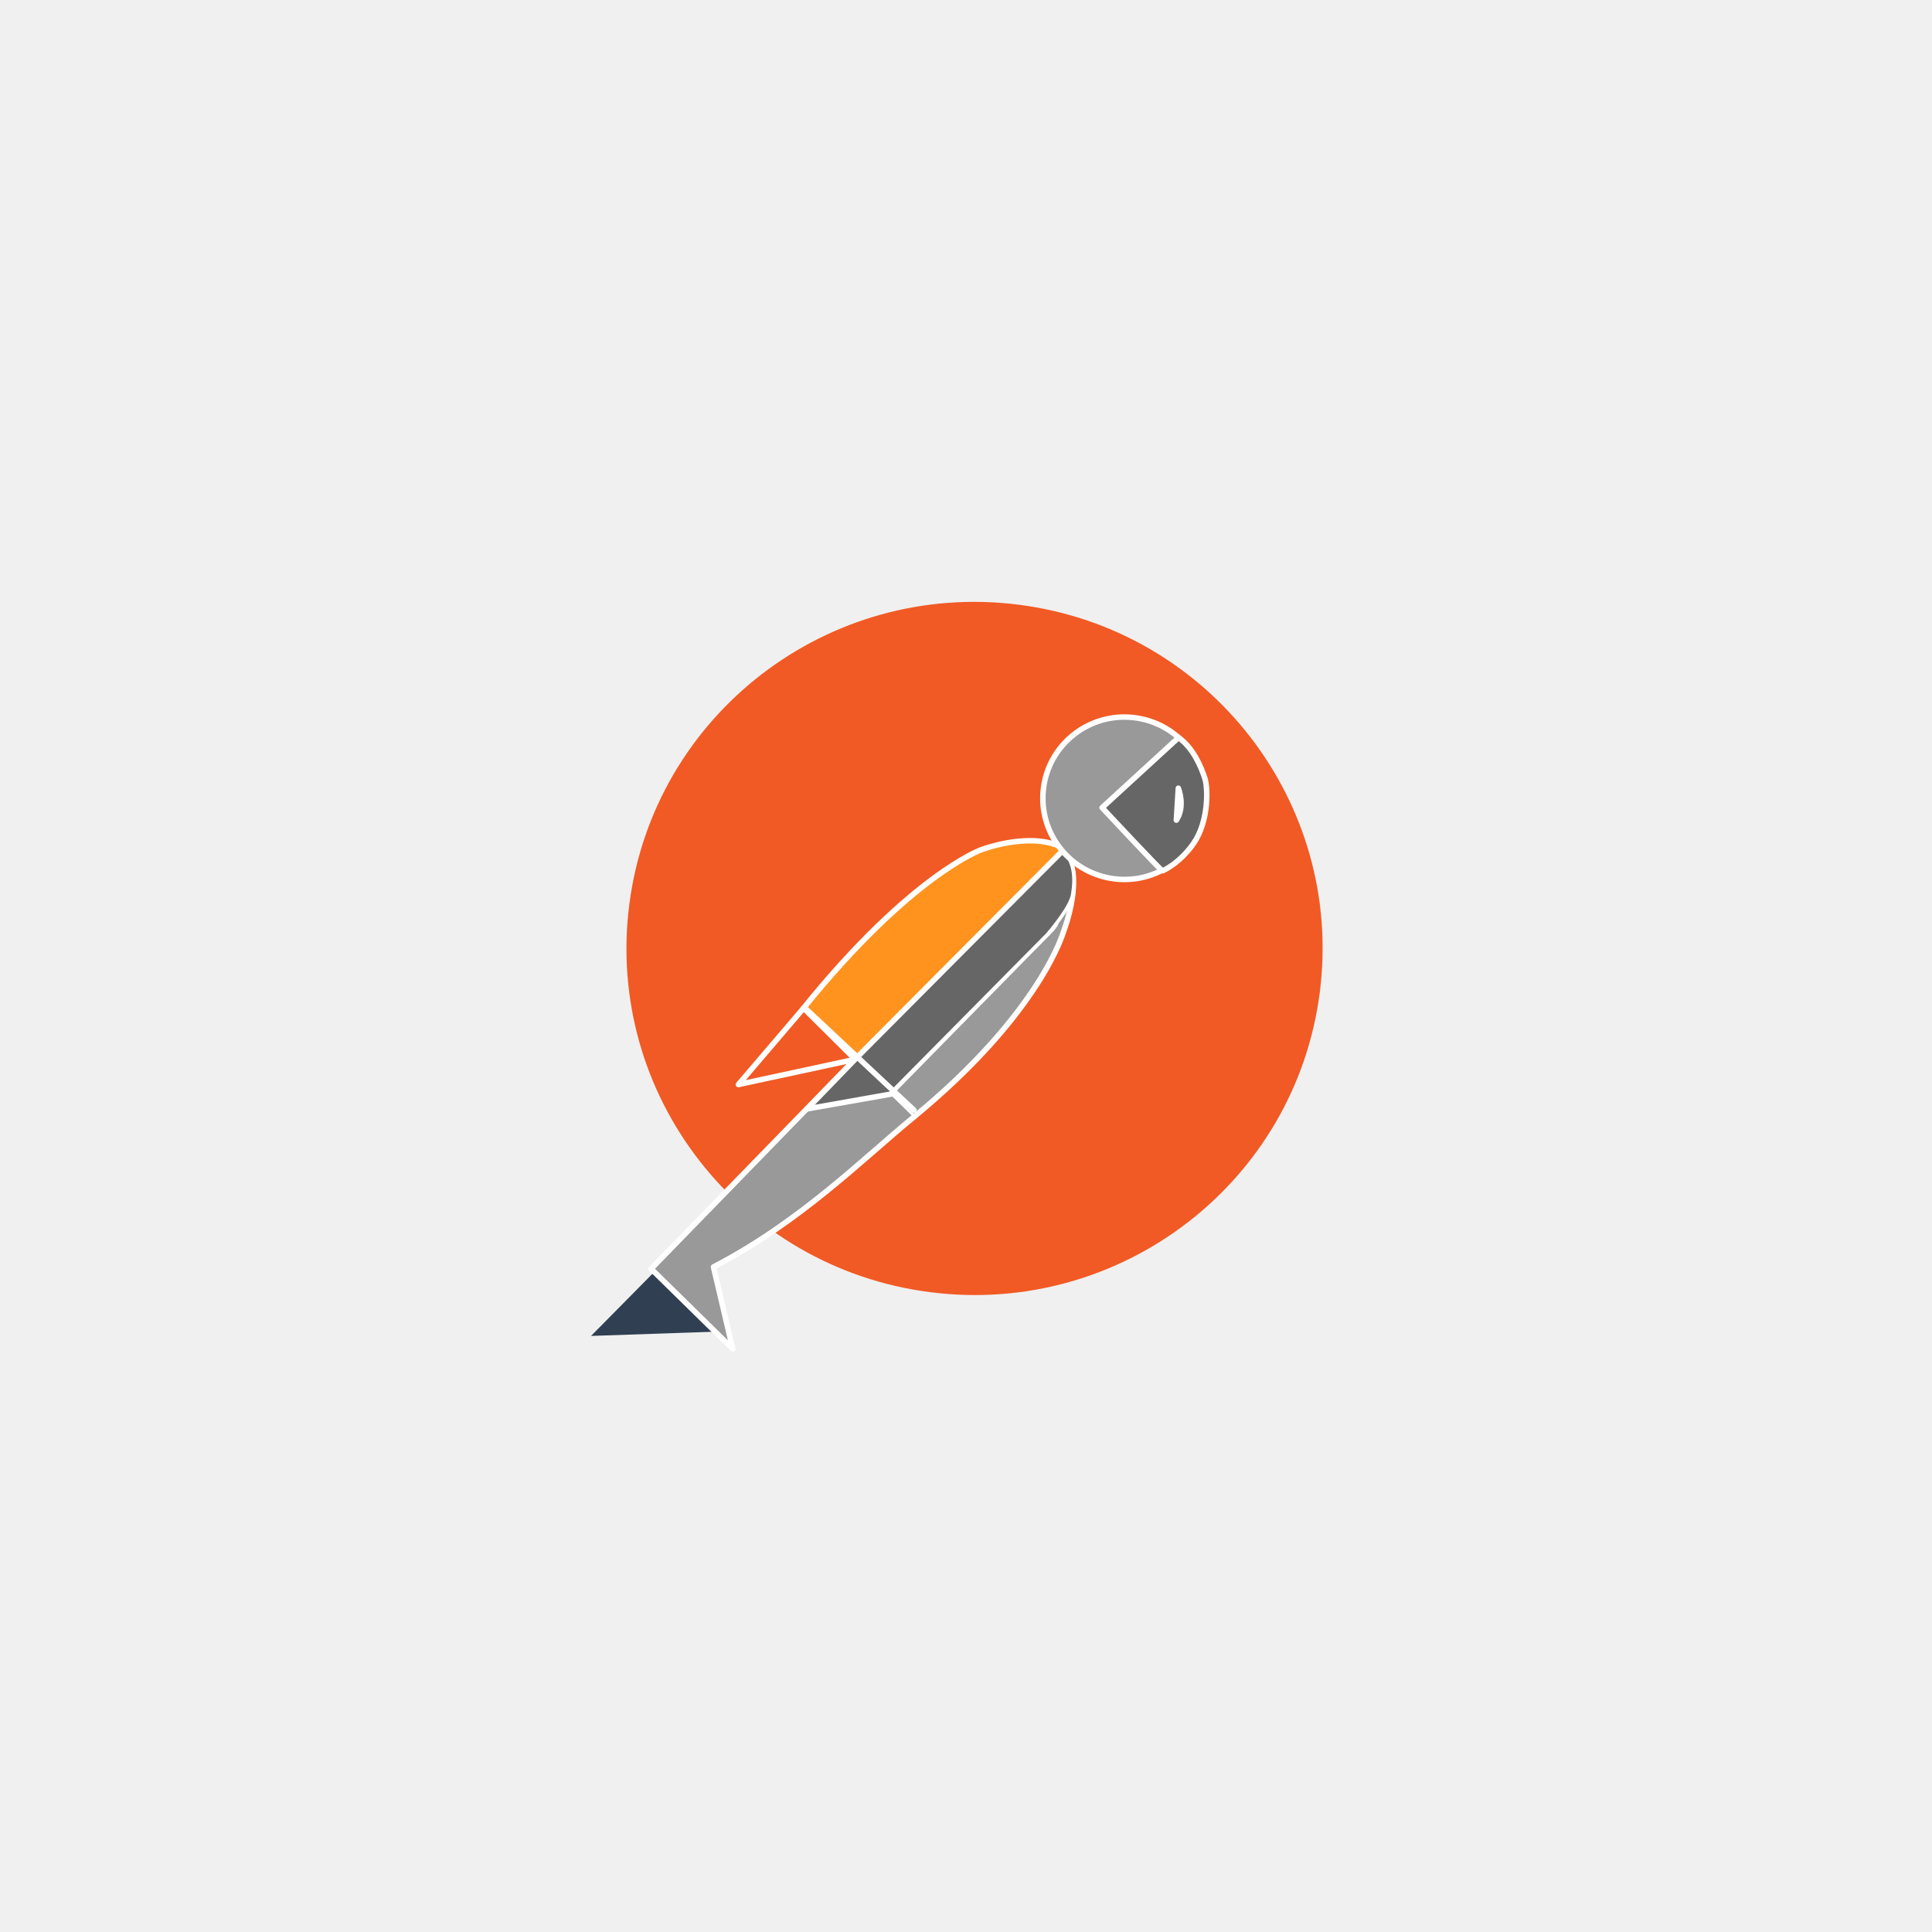
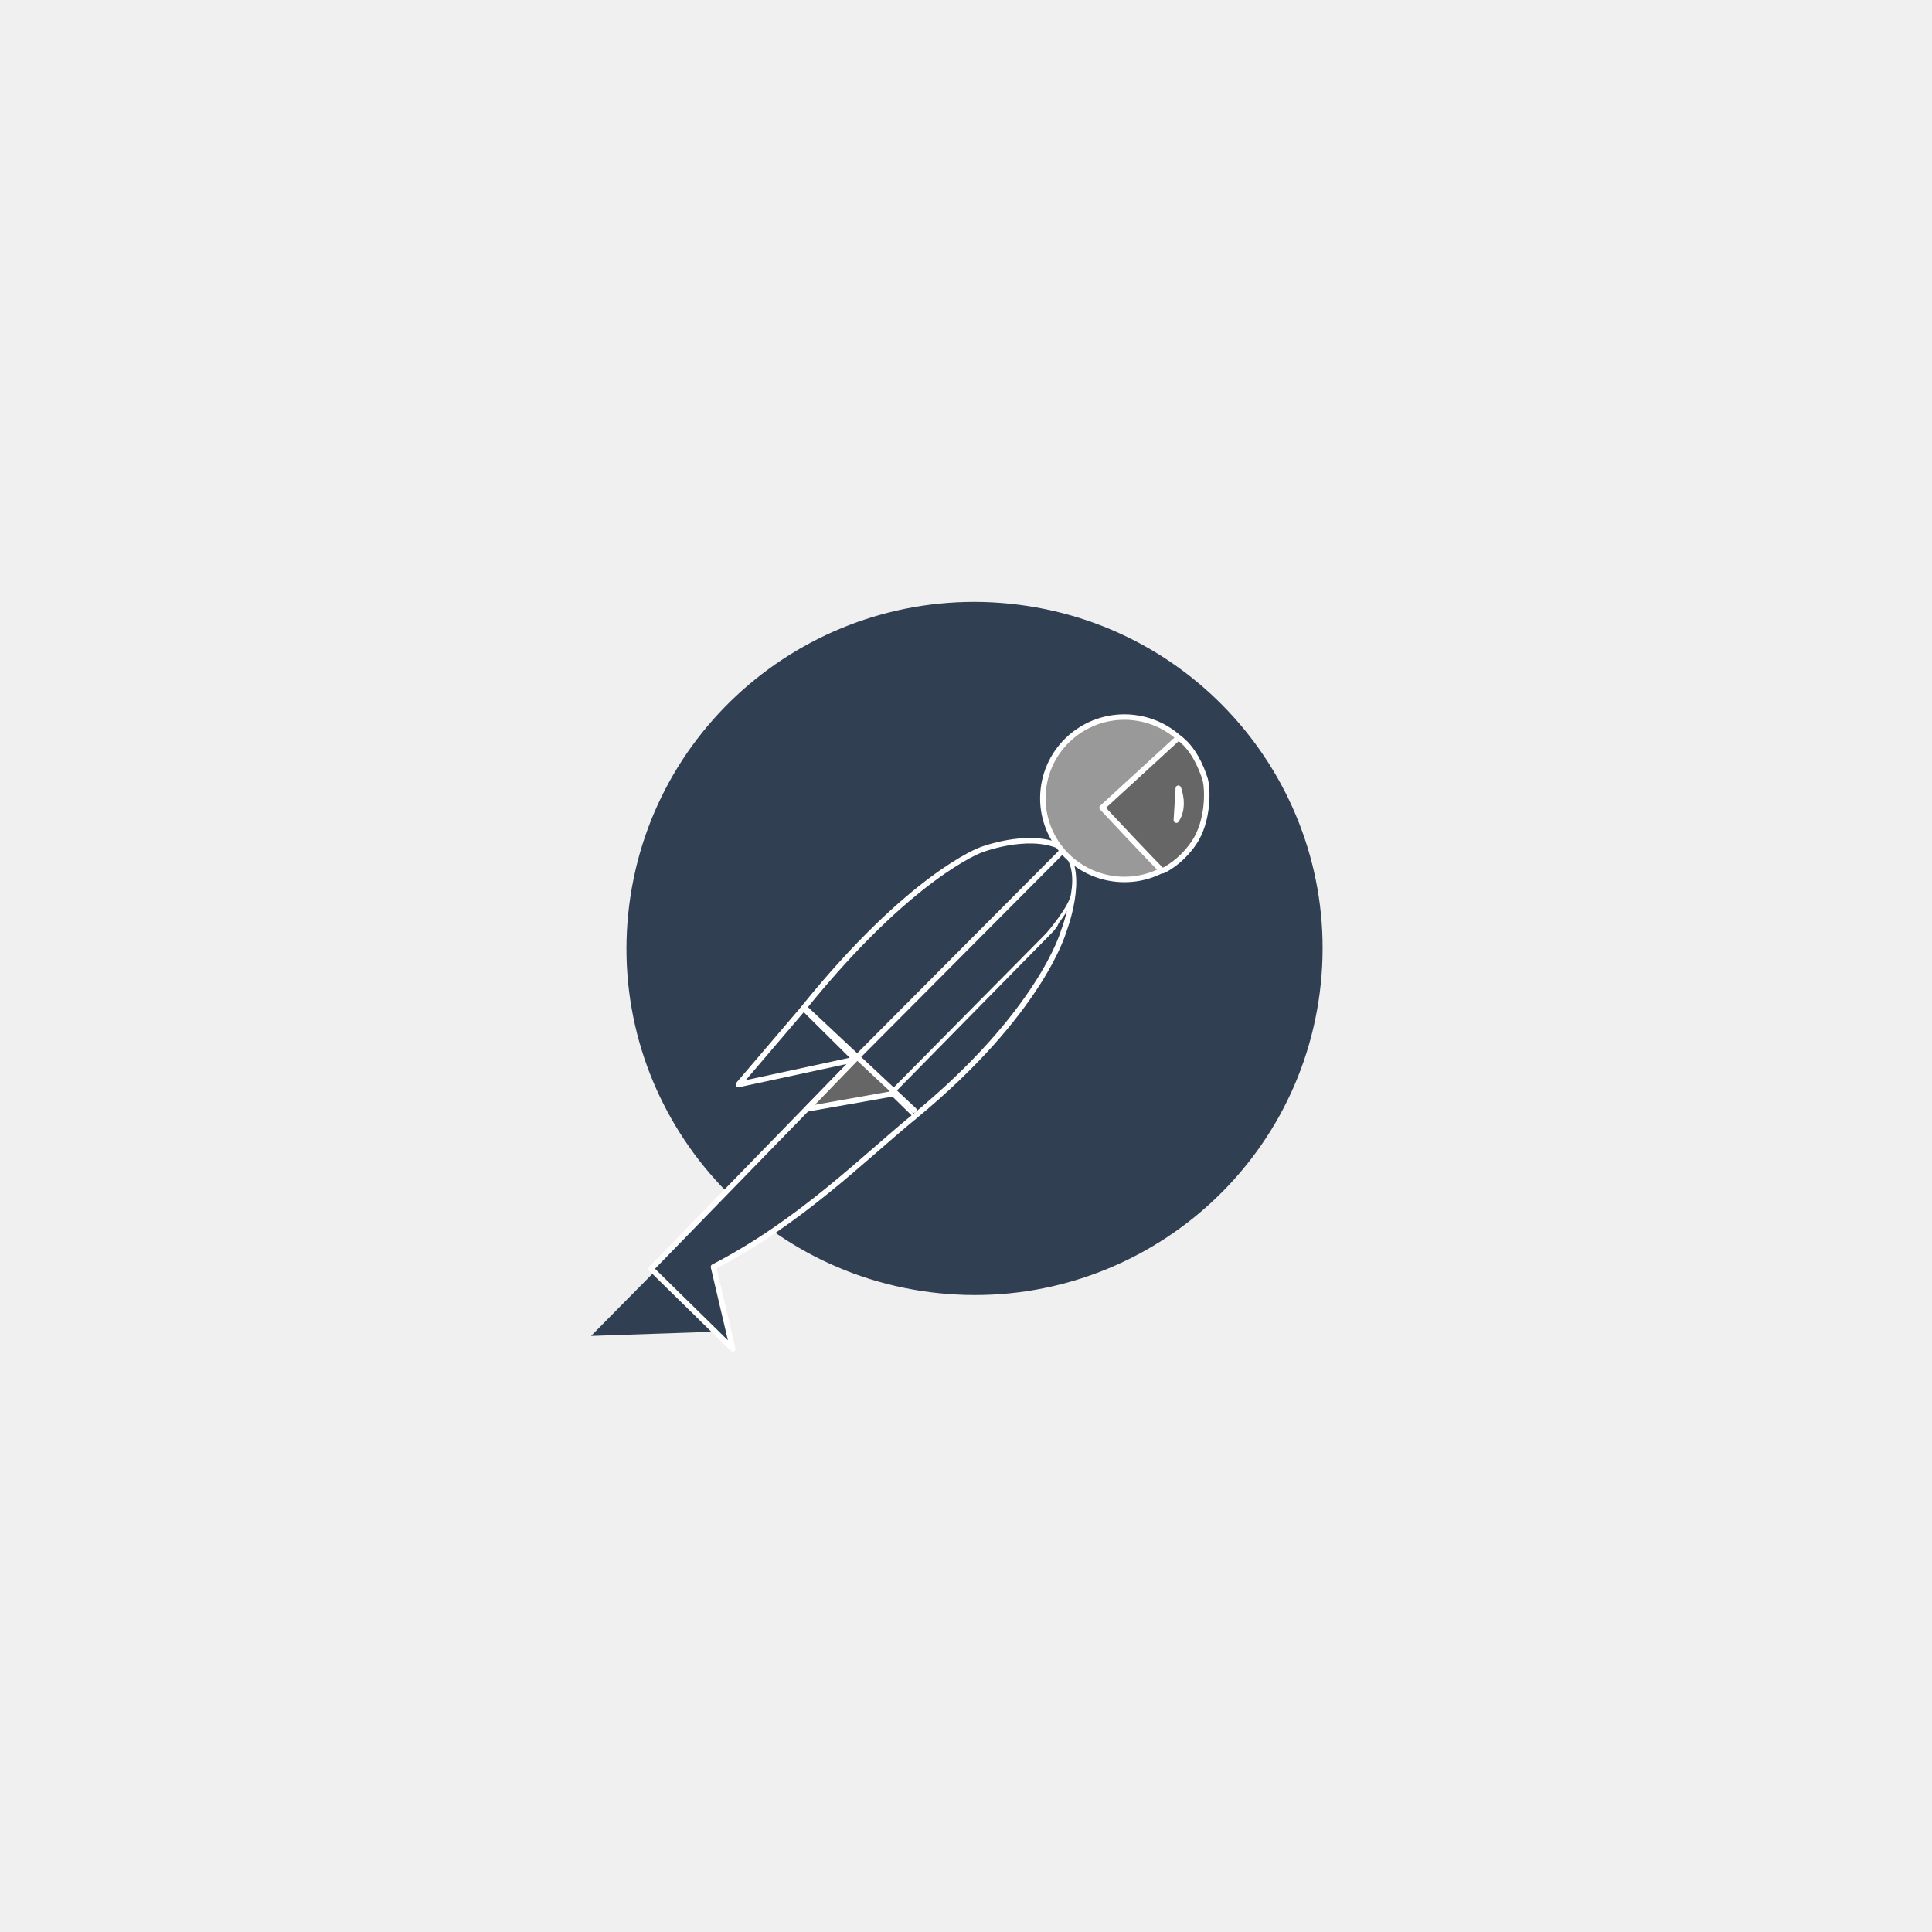
<svg xmlns="http://www.w3.org/2000/svg" width="1080" zoomAndPan="magnify" viewBox="0 0 224.88 225" height="1080" preserveAspectRatio="xMidYMid meet" version="1.0">
  <defs>
    <clipPath id="7760ba0371">
      <path d="M 36 47.113 L 790 47.113 L 790 762.613 L 36 762.613 Z M 36 47.113 " clip-rule="nonzero" />
    </clipPath>
  </defs>
  <g clip-path="url(#7760ba0371)">
    <path fill="#313f52" d="M 84.102 155.055 L 68.773 155.582 L 76.629 147.629 Z M 84.102 155.055 " fill-opacity="1" fill-rule="nonzero" />
  </g>
-   <path fill="#f15a24" d="M 153.637 115.598 C 150.789 137.707 130.477 153.328 108.273 150.488 C 86.07 147.652 70.383 127.43 73.23 105.32 C 76.078 83.211 96.387 67.586 118.594 70.426 C 140.797 73.262 156.488 93.488 153.637 115.598 " fill-opacity="1" fill-rule="nonzero" />
-   <path fill="#999999" d="M 123.77 98.984 C 126.43 101.805 123.805 108.469 123.805 108.469 C 123.805 108.469 121.203 117.895 106.332 130.113 L 103.551 127.402 L 122.438 108.184 L 122.801 107.695 C 123.305 106.879 123.719 98.93 123.77 98.984 " fill-opacity="1" fill-rule="nonzero" />
+   <path fill="#313f52" d="M 153.637 115.598 C 150.789 137.707 130.477 153.328 108.273 150.488 C 86.07 147.652 70.383 127.43 73.23 105.32 C 76.078 83.211 96.387 67.586 118.594 70.426 C 140.797 73.262 156.488 93.488 153.637 115.598 " fill-opacity="1" fill-rule="nonzero" />
+   <path fill="#313f52" d="M 123.77 98.984 C 126.43 101.805 123.805 108.469 123.805 108.469 C 123.805 108.469 121.203 117.895 106.332 130.113 L 103.551 127.402 L 122.438 108.184 L 122.801 107.695 C 123.305 106.879 123.719 98.93 123.77 98.984 " fill-opacity="1" fill-rule="nonzero" />
  <path stroke-linecap="round" transform="matrix(0.333345, 0, 0, 0.331921, 68.77238, 69.93115)" fill="none" stroke-linejoin="round" d="M 164.985 87.531 C 172.966 96.028 165.091 116.105 165.091 116.105 C 165.091 116.105 157.286 144.502 112.675 181.315 L 104.331 173.147 L 160.989 115.246 L 162.079 113.775 C 163.591 111.315 164.833 87.366 164.985 87.531 Z M 164.985 87.531 " stroke="#ffffff" stroke-width="1.918" stroke-opacity="1" stroke-miterlimit="4" />
-   <path stroke-linecap="round" transform="matrix(0.333345, 0, 0, 0.331921, 68.77238, 69.93115)" fill-opacity="1" fill="#666666" fill-rule="nonzero" stroke-linejoin="round" d="M 92.097 161.108 L 164.857 87.319 C 168.56 91.708 169.345 96.428 168.267 103.171 C 167.552 107.831 159.49 117.152 159.49 117.152 L 104.331 173.147 " stroke="#ffffff" stroke-width="1.201" stroke-opacity="1" stroke-miterlimit="4" />
-   <path fill="#ff931e" d="M 123.77 99 L 99.473 123.406 L 99.523 123.359 L 99.512 123.363 L 93.484 117.449 C 106.055 101.879 114.18 98.977 114.18 98.977 C 114.18 98.977 119.473 96.922 123.246 98.516 C 123.539 98.672 123.664 98.762 123.77 99.004 " fill-opacity="1" fill-rule="nonzero" />
+   <path stroke-linecap="round" transform="matrix(0.333345, 0, 0, 0.331921, 68.77238, 69.93115)" fill-opacity="1" fill="#313f52" fill-rule="nonzero" stroke-linejoin="round" d="M 92.097 161.108 L 164.857 87.319 C 168.56 91.708 169.345 96.428 168.267 103.171 C 167.552 107.831 159.49 117.152 159.49 117.152 L 104.331 173.147 " stroke="#ffffff" stroke-width="1.201" stroke-opacity="1" stroke-miterlimit="4" />
+   <path fill="#313f52" d="M 123.77 99 L 99.473 123.406 L 99.523 123.359 L 99.512 123.363 L 93.484 117.449 C 106.055 101.879 114.18 98.977 114.18 98.977 C 114.18 98.977 119.473 96.922 123.246 98.516 C 123.539 98.672 123.664 98.762 123.77 99.004 " fill-opacity="1" fill-rule="nonzero" />
  <path stroke-linecap="round" transform="matrix(0.333345, 0, 0, 0.331921, 68.77238, 69.93115)" fill="none" stroke-linejoin="round" d="M 164.985 87.578 L 92.097 161.108 L 92.25 160.967 L 92.215 160.979 L 74.133 143.161 C 111.843 96.251 136.217 87.507 136.217 87.507 C 136.217 87.507 152.095 81.317 163.415 86.118 C 164.294 86.589 164.669 86.86 164.985 87.589 Z M 164.985 87.578 " stroke="#ffffff" stroke-width="1.918" stroke-opacity="1" stroke-miterlimit="4" />
  <g clip-path="url(#10b9842c04)">
-     <path stroke-linecap="round" transform="matrix(0.333345, 0, 0, 0.331921, 68.77238, 69.93115)" fill-opacity="1" fill="#999999" fill-rule="nonzero" stroke-linejoin="round" d="M 112.675 181.315 C 95.273 195.637 73.02 218.139 42.775 233.826 L 49.501 262.589 L 20.991 234.497 L 92.097 161.108 " stroke="#ffffff" stroke-width="1.918" stroke-opacity="1" stroke-miterlimit="4" />
+     <path stroke-linecap="round" transform="matrix(0.333345, 0, 0, 0.331921, 68.77238, 69.93115)" fill-opacity="1" fill="#313f52" fill-rule="nonzero" stroke-linejoin="round" d="M 112.675 181.315 C 95.273 195.637 73.02 218.139 42.775 233.826 L 49.501 262.589 L 20.991 234.497 L 92.097 161.108 " stroke="#ffffff" stroke-width="1.918" stroke-opacity="1" stroke-miterlimit="4" />
  </g>
-   <path stroke-linecap="round" transform="matrix(0.333345, 0, 0, 0.331921, 68.77238, 69.93115)" fill-opacity="1" fill="#f15a24" fill-rule="nonzero" stroke-linejoin="round" d="M 74.625 143.396 L 92.285 161.002 L 51.482 169.84 L 74.227 143.078 Z M 74.625 143.396 " stroke="#ffffff" stroke-width="1.918" stroke-opacity="1" stroke-miterlimit="4" />
+   <path stroke-linecap="round" transform="matrix(0.333345, 0, 0, 0.331921, 68.77238, 69.93115)" fill-opacity="1" fill="#313f52" fill-rule="nonzero" stroke-linejoin="round" d="M 74.625 143.396 L 92.285 161.002 L 51.482 169.84 L 74.227 143.078 Z M 74.625 143.396 " stroke="#ffffff" stroke-width="1.918" stroke-opacity="1" stroke-miterlimit="4" />
  <path fill="#999999" d="M 121.449 91.918 C 120.871 97.109 124.625 101.785 129.84 102.363 C 135.047 102.941 139.746 99.199 140.328 94.008 C 140.91 88.82 137.148 84.141 131.934 83.566 C 126.723 82.992 122.027 86.727 121.449 91.918 " fill-opacity="1" fill-rule="nonzero" />
  <path stroke-linecap="round" transform="matrix(0.333345, 0, 0, 0.331921, 68.77238, 69.93115)" fill="none" stroke-linejoin="round" d="M 158.025 66.241 C 156.29 81.882 167.552 95.969 183.196 97.71 C 198.816 99.452 212.913 88.178 214.659 72.537 C 216.405 56.909 205.121 42.81 189.477 41.08 C 173.844 39.35 159.759 50.601 158.025 66.241 Z M 158.025 66.241 " stroke="#ffffff" stroke-width="1.918" stroke-opacity="1" stroke-miterlimit="4" />
  <path fill="#666666" d="M 138.965 98.191 C 140.715 95.641 140.625 91.828 140.273 90.699 C 139.84 89.316 138.875 87.066 137.191 85.898 L 128.289 94.062 C 128.289 94.062 135.133 101.387 135.309 101.41 C 135.383 101.418 137.363 100.516 138.965 98.191 " fill-opacity="1" fill-rule="nonzero" />
  <path stroke-linecap="round" transform="matrix(0.333345, 0, 0, 0.331921, 68.77238, 69.93115)" fill="none" stroke-linejoin="round" d="M 210.57 85.142 C 215.82 77.457 215.55 65.97 214.495 62.569 C 213.195 58.403 210.3 51.625 205.25 48.106 L 178.544 72.702 C 178.544 72.702 199.074 94.768 199.601 94.839 C 199.824 94.862 205.765 92.144 210.57 85.142 Z M 205.179 65.865 C 205.179 65.865 207.746 72.173 204.488 77.08 Z M 205.179 65.865 " stroke="#ffffff" stroke-width="1.918" stroke-opacity="1" stroke-miterlimit="4" />
  <path fill="#666666" d="M 103.762 127.406 L 93.934 129.145 L 99.867 123.008 " fill-opacity="1" fill-rule="nonzero" />
  <path stroke-linecap="round" transform="matrix(0.333345, 0, 0, 0.331921, 68.77238, 69.93115)" fill="none" stroke-linejoin="round" d="M 104.964 173.159 L 75.481 178.396 L 93.281 159.908 M 75.305 143.526 L 112.792 178.796 " stroke="#ffffff" stroke-width="1.918" stroke-opacity="1" stroke-miterlimit="4" />
</svg>
